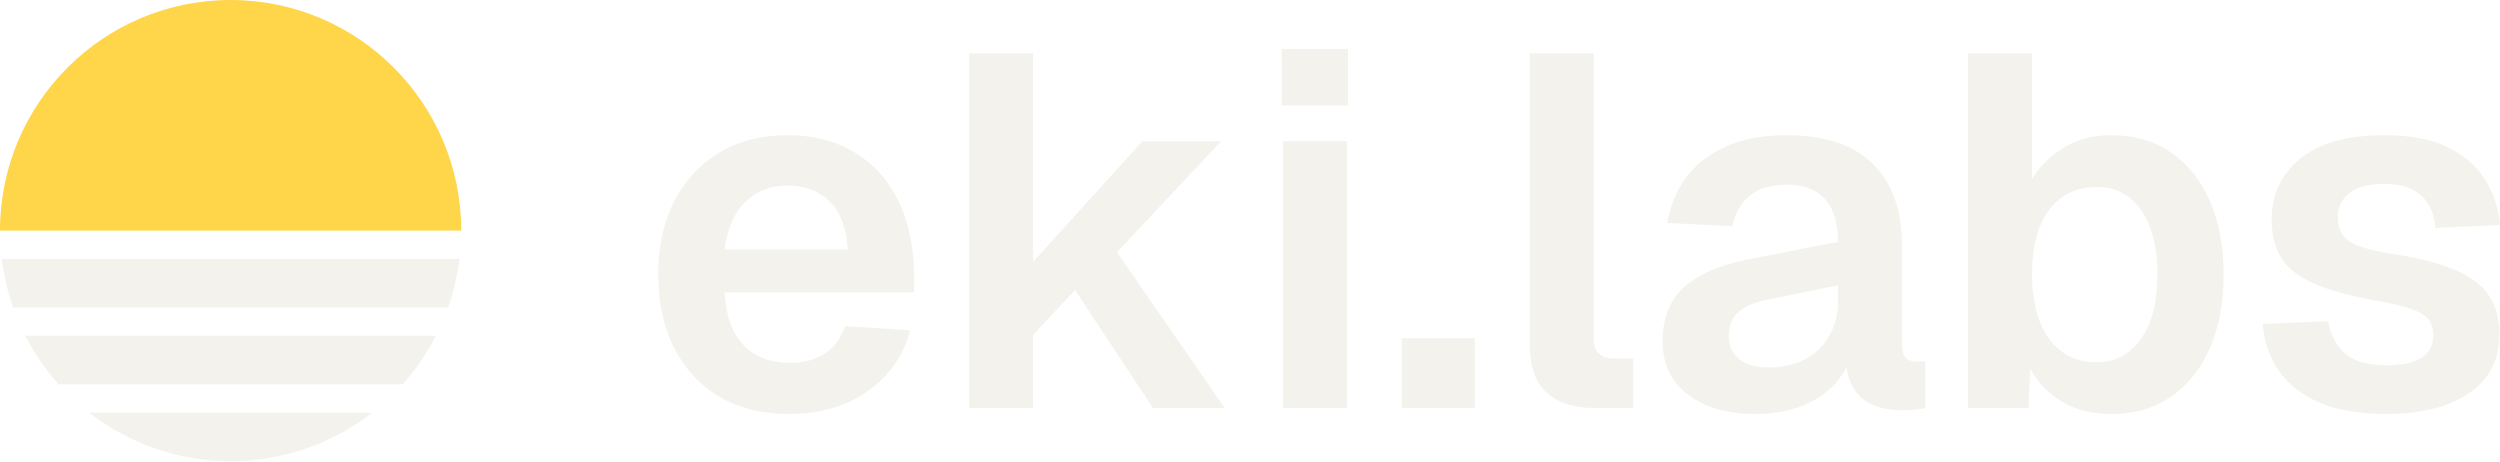
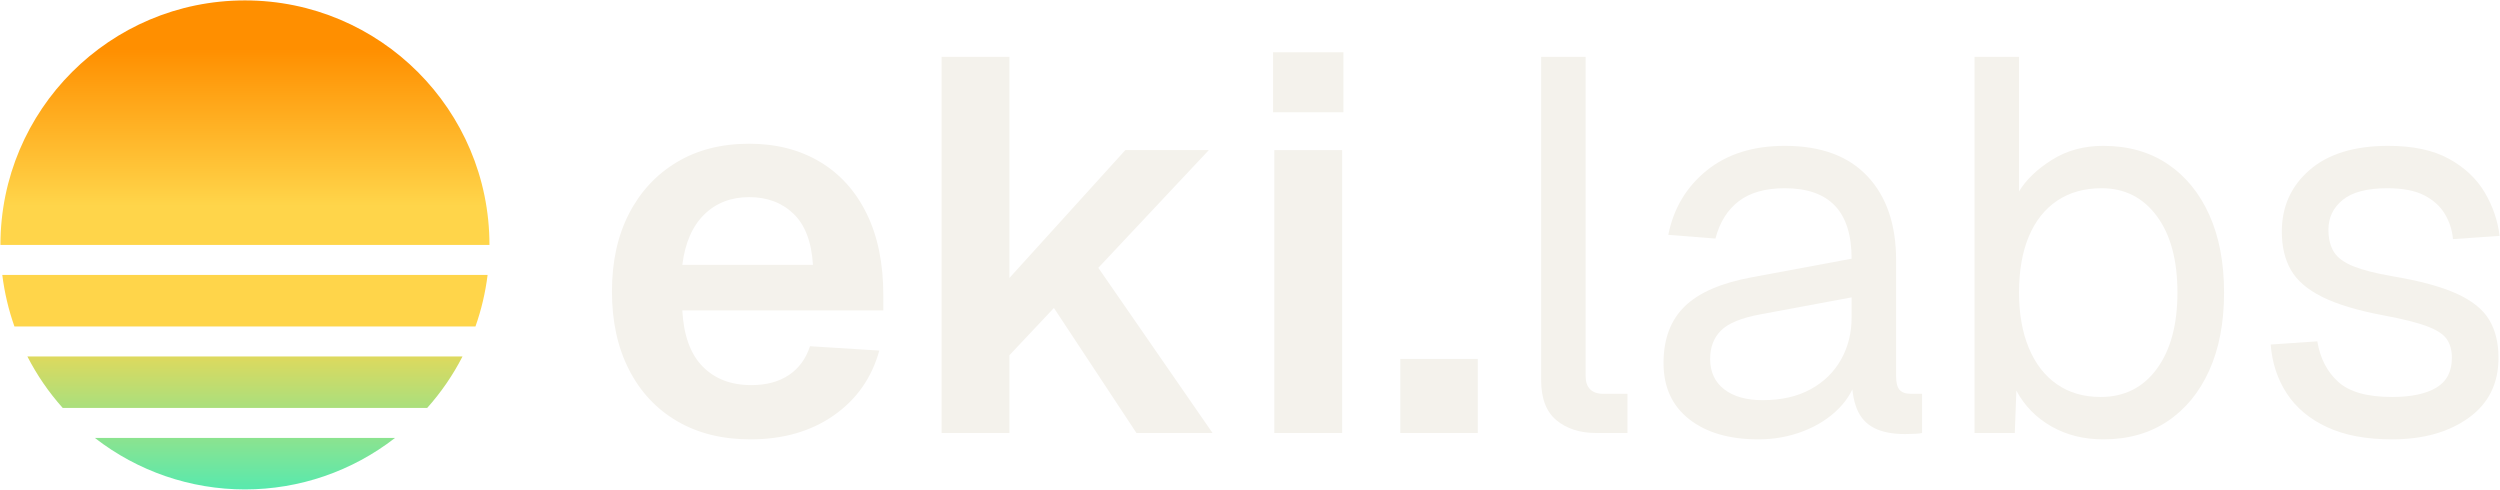
- <svg xmlns="http://www.w3.org/2000/svg" viewBox="0.0 -816.5 5002.92 923.0" width="480" height="88.56">
+ <svg xmlns="http://www.w3.org/2000/svg" viewBox="-0.75 -817.28 4718.49 924.56" width="480" height="94.05">
+   <defs>
+     <linearGradient id="eki-sun" gradientUnits="userSpaceOnUse" x1="0" y1="0" x2="0" y2="100">
+       <stop offset="0" stop-color="#FF8F00" />
+       <stop offset="0.1" stop-color="#FF8F00" />
+       <stop offset="0.42" stop-color="#FFD54A" />
+       <stop offset="0.66" stop-color="#FFD54A" />
+       <stop offset="1" stop-color="#58E9AE" />
+     </linearGradient>
+   </defs>
  <g transform="translate(0 -816.5) scale(9.23)">
-     <path d="M0 50A50 50 0 0 1 100 50Z" fill="#FFD54A" />
-     <path d="M0.38 56.14L99.62 56.14A50 50 0 0 1 97.14 66.67L2.86 66.67A50 50 0 0 1 0.38 56.14Z" fill="#F4F2EC" />
-     <path d="M5.5 72.81L94.5 72.81A50 50 0 0 1 87.27 83.33L12.73 83.33A50 50 0 0 1 5.5 72.81Z" fill="#F4F2EC" />
-     <path d="M19.31 89.47L80.69 89.47A50 50 0 0 1 50 100L50 100A50 50 0 0 1 19.31 89.47Z" fill="#F4F2EC" />
+     <path d="M0 50A50 50 0 0 1 100 50Z" fill="url(#eki-sun)" />
+     <path d="M0.38 56.14L99.62 56.14A50 50 0 0 1 97.14 66.67L2.86 66.67A50 50 0 0 1 0.38 56.14Z" fill="url(#eki-sun)" />
+     <path d="M5.51 72.81L94.49 72.81A50 50 0 0 1 87.27 83.33L12.73 83.33A50 50 0 0 1 5.51 72.81Z" fill="url(#eki-sun)" />
+     <path d="M19.31 89.47L80.69 89.47A50 50 0 0 1 50.00 100.00L50.00 100.00A50 50 0 0 1 19.31 89.47Z" fill="url(#eki-sun)" />
  </g>
-   <g transform="translate(1278 0)">
+   <g transform="translate(1115 0)">
    <path d="M300.6 12Q220.8 12 162.1 -22.4Q103.4 -56.8 71.3 -119.7Q39.2 -182.6 39.2 -267Q39.2 -351.4 71.3 -413.8Q103.4 -476.2 161.5 -511.1Q219.6 -546 298.2 -546Q374.4 -546 431.6 -511.9Q488.8 -477.8 520.1 -413.8Q551.4 -349.8 551.4 -260V-231.4H172Q175.8 -160.8 210.3 -125.6Q244.8 -90.4 302.2 -90.4Q345 -90.4 373.3 -109.5Q401.6 -128.6 413 -163.8L543.8 -155.6Q522.4 -78.2 457.7 -33.1Q393 12 300.6 12ZM172 -317.4H418.6Q414.6 -382.4 381.9 -413.8Q349.2 -445.2 298.2 -445.2Q246.8 -445.2 213.3 -412.3Q179.8 -379.4 172 -317.4Z" fill="#F4F2EC" />
    <path d="M661.4 0V-710H789.4V-292.6L1008.2 -534H1165.8L957.2 -311.8L1172.8 0H1029.2L873.4 -236L789.4 -146.8V0Z" fill="#F4F2EC" />
    <path d="M1289.4 0V-534H1417.4V0ZM1287 -605.4V-718.6H1419.8V-605.4Z" fill="#F4F2EC" />
    <path d="M1527.2 0V-139.8H1673.4V0Z" fill="#F4F2EC" />
-     <path d="M1911.4 0Q1852.6 0 1818 -30Q1783.4 -60 1783.4 -126.4V-710H1911.4V-139.4Q1911.4 -118.6 1921.7 -108.9Q1932 -99.2 1951.2 -99.2H1990.4V0Z" fill="#F4F2EC" />
-     <path d="M2234.6 12Q2151.4 12 2100.3 -26.4Q2049.2 -64.8 2049.2 -133.6Q2049.2 -203.2 2092.2 -242Q2135.2 -280.8 2222.6 -298L2400.2 -332.6Q2400.2 -389.6 2374.1 -418.2Q2348 -446.8 2297.4 -446.8Q2250.8 -446.8 2224.2 -425.5Q2197.6 -404.2 2188.4 -363.8L2058.2 -370.4Q2073.6 -454.6 2135.7 -500.3Q2197.8 -546 2297.4 -546Q2411.4 -546 2469.8 -488.7Q2528.2 -431.4 2528.2 -324.4V-129.8Q2528.2 -108.6 2535.5 -100.9Q2542.8 -93.2 2557.8 -93.2H2574.8V0Q2568.8 1.8 2555.4 3.1Q2542 4.4 2528.4 4.4Q2495.2 4.4 2469.3 -6.5Q2443.4 -17.4 2429 -43.5Q2414.6 -69.6 2414.6 -115.6L2426.2 -108Q2417.6 -72.8 2391.4 -45.5Q2365.2 -18.2 2325 -3.1Q2284.8 12 2234.6 12ZM2261 -81.2Q2303.6 -81.2 2334.7 -97.9Q2365.8 -114.6 2383 -144.9Q2400.2 -175.2 2400.2 -215.6V-245.6L2261.8 -217.6Q2219.4 -209.2 2200.5 -191.5Q2181.6 -173.8 2181.6 -145.6Q2181.6 -115 2202.3 -98.1Q2223 -81.2 2261 -81.2Z" fill="#F4F2EC" />
-     <path d="M2947 12Q2891.2 12 2849.4 -12.1Q2807.6 -36.2 2784.6 -79.2L2781.6 0H2660.4V-710H2788.4V-458.4Q2809.6 -494.6 2850.8 -520.3Q2892 -546 2947 -546Q3015.8 -546 3066.2 -511.6Q3116.6 -477.2 3144.2 -414.6Q3171.8 -352 3171.8 -267Q3171.8 -182 3144.2 -119.4Q3116.6 -56.8 3066.2 -22.4Q3015.8 12 2947 12ZM2917.6 -91.6Q2973 -91.6 3006.2 -138.2Q3039.4 -184.8 3039.4 -267Q3039.4 -349.8 3006.6 -396.1Q2973.8 -442.4 2918.8 -442.4Q2877.8 -442.4 2848.4 -421.7Q2819 -401 2803.7 -361.8Q2788.4 -322.6 2788.4 -267Q2788.4 -213 2803.7 -173.5Q2819 -134 2848.1 -112.8Q2877.2 -91.6 2917.6 -91.6Z" fill="#F4F2EC" />
-     <path d="M3498.4 12Q3416.6 12 3363.1 -11.2Q3309.6 -34.4 3281.9 -75.1Q3254.2 -115.8 3250.2 -168.2L3381 -173.8Q3388.2 -132.2 3414.9 -108.9Q3441.6 -85.6 3498.8 -85.6Q3543.6 -85.6 3567.5 -100.3Q3591.4 -115 3591.4 -146Q3591.4 -164.2 3582.9 -176.2Q3574.4 -188.2 3549.8 -197.3Q3525.2 -206.4 3477.6 -214.8Q3396.8 -229.2 3351 -249.8Q3305.2 -270.4 3286.6 -301.4Q3268 -332.4 3268 -377.6Q3268 -452.6 3325.5 -499.3Q3383 -546 3494.2 -546Q3571.4 -546 3620.7 -521.7Q3670 -497.4 3695.4 -456.6Q3720.8 -415.8 3725 -366.4L3595.4 -360.4Q3594.2 -385.4 3583 -405.4Q3571.8 -425.4 3549.8 -436.9Q3527.8 -448.4 3492.2 -448.4Q3446.8 -448.4 3423.6 -430.2Q3400.4 -412 3400.4 -382.4Q3400.4 -360.8 3409.7 -346.9Q3419 -333 3442.1 -324.3Q3465.2 -315.6 3504.8 -309.2Q3587.2 -297 3635.2 -276.2Q3683.2 -255.4 3703.5 -223.9Q3723.8 -192.4 3723.8 -147.6Q3723.8 -71 3662.5 -29.5Q3601.2 12 3498.4 12Z" fill="#F4F2EC" />
+     <path d="M1897 0Q1851 0 1822 -24Q1793 -48 1793 -100V-710H1877V-107Q1877 -91 1885.5 -82.5Q1894 -74 1910 -74H1956V0Z" fill="#F4F2EC" />
+     <path d="M2203 12Q2121 12 2072.5 -26Q2024 -64 2024 -132Q2024 -200 2064 -239Q2104 -278 2191 -294L2379 -329Q2379 -396 2347.5 -429Q2316 -462 2253 -462Q2198 -462 2166 -437.5Q2134 -413 2122 -367L2033 -374Q2048 -449 2105.5 -495.5Q2163 -542 2253 -542Q2355 -542 2409 -484.5Q2463 -427 2463 -326V-107Q2463 -89 2469.5 -81.5Q2476 -74 2491 -74H2512V0Q2508 1 2499 1.5Q2490 2 2480 2Q2444 2 2421.5 -9.5Q2399 -21 2389 -45.5Q2379 -70 2379 -110L2389 -108Q2382 -74 2355 -46.5Q2328 -19 2288 -3.5Q2248 12 2203 12ZM2211 -62Q2264 -62 2301.5 -82.5Q2339 -103 2359 -138.5Q2379 -174 2379 -218V-256L2207 -224Q2153 -214 2132.5 -193.5Q2112 -173 2112 -140Q2112 -103 2138.5 -82.5Q2165 -62 2211 -62Z" fill="#F4F2EC" />
+     <path d="M2854 12Q2799 12 2756 -12.5Q2713 -37 2690 -80L2687 0H2611V-710H2695V-456Q2715 -489 2757 -515.5Q2799 -542 2854 -542Q2924 -542 2975 -508Q3026 -474 3054 -412Q3082 -350 3082 -265Q3082 -180 3054 -118Q3026 -56 2975 -22Q2924 12 2854 12ZM2849 -68Q2916 -68 2955 -121Q2994 -174 2994 -265Q2994 -357 2955 -409.5Q2916 -462 2851 -462Q2802 -462 2767 -438.5Q2732 -415 2713.5 -371Q2695 -327 2695 -265Q2695 -205 2713.5 -160.5Q2732 -116 2766.5 -92Q2801 -68 2849 -68Z" fill="#F4F2EC" />
+     <path d="M3399 12Q3326 12 3276.5 -11Q3227 -34 3200.5 -74.5Q3174 -115 3170 -167L3258 -173Q3266 -125 3297.5 -96.5Q3329 -68 3399 -68Q3453 -68 3482.5 -85.5Q3512 -103 3512 -142Q3512 -163 3502.5 -177Q3493 -191 3465 -201.5Q3437 -212 3383 -222Q3309 -236 3267 -257Q3225 -278 3208 -308Q3191 -338 3191 -380Q3191 -451 3243.5 -496.5Q3296 -542 3392 -542Q3462 -542 3506.5 -517.5Q3551 -493 3574 -454Q3597 -415 3602 -372L3514 -366Q3512 -391 3499 -413Q3486 -435 3460 -448.5Q3434 -462 3390 -462Q3333 -462 3306 -440Q3279 -418 3279 -384Q3279 -358 3289.5 -341.5Q3300 -325 3326.5 -314.5Q3353 -304 3399 -296Q3477 -283 3521 -263Q3565 -243 3582.5 -213.5Q3600 -184 3600 -142Q3600 -69 3543.5 -28.5Q3487 12 3399 12Z" fill="#F4F2EC" />
  </g>
</svg>
